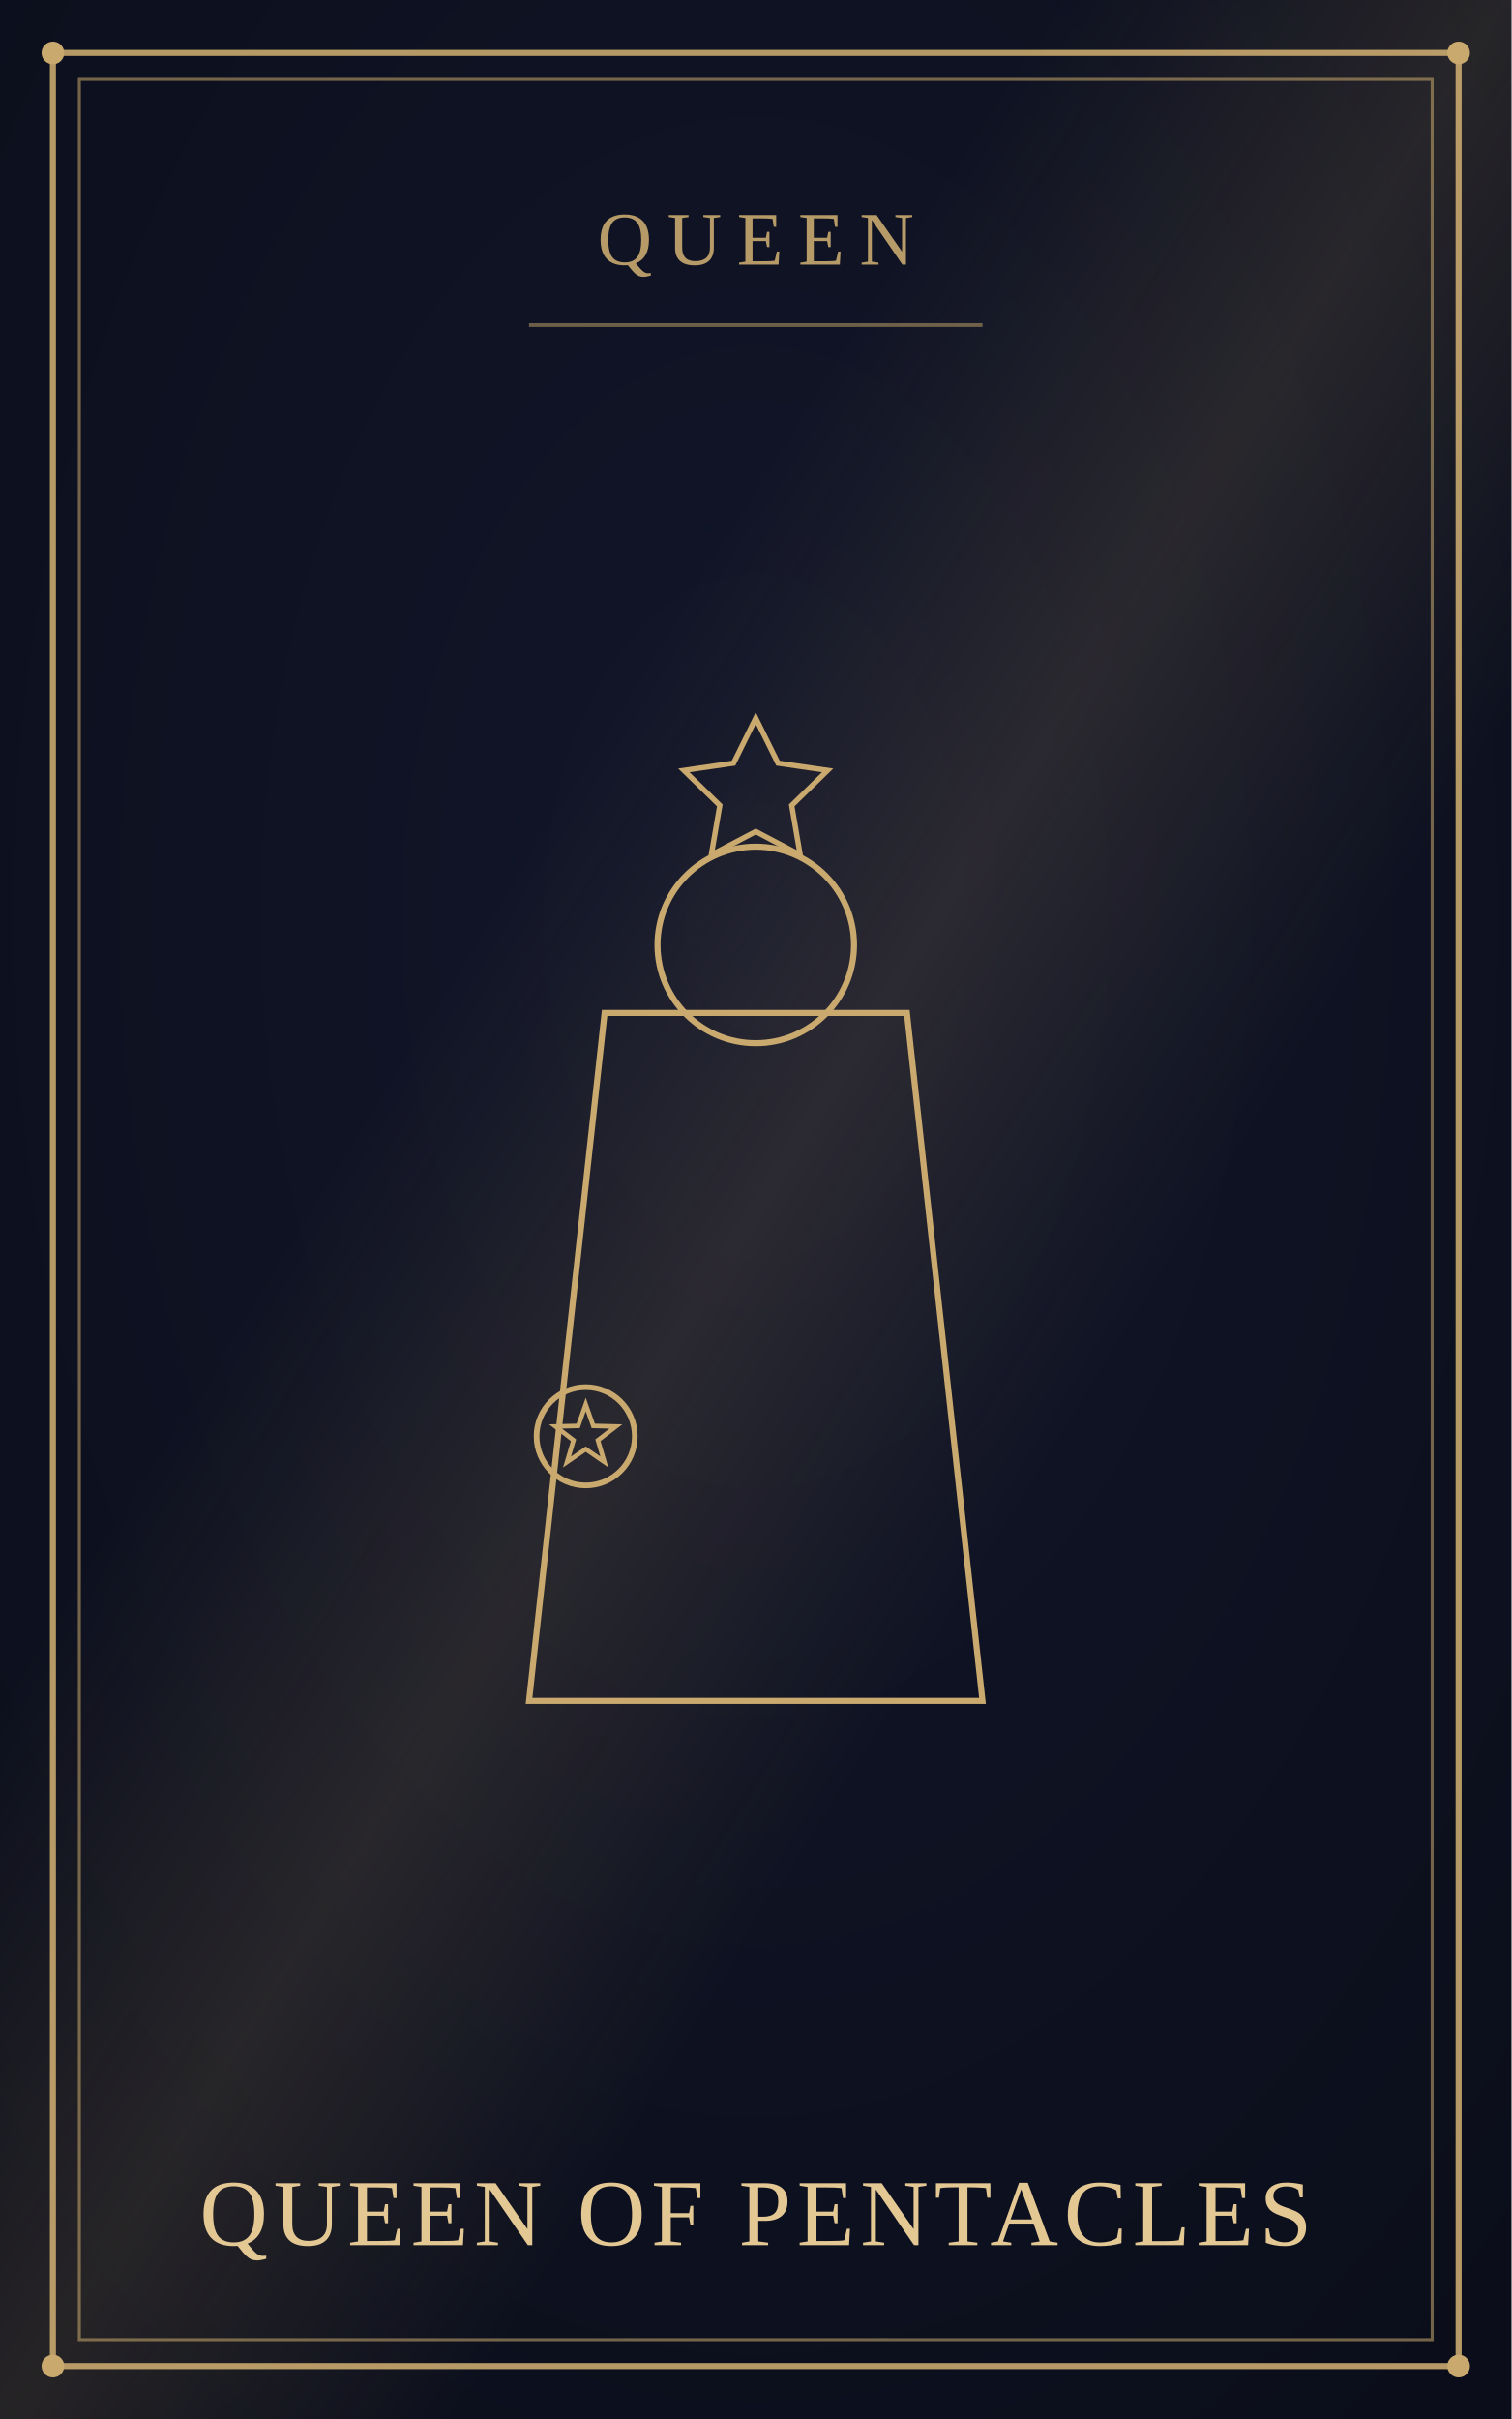
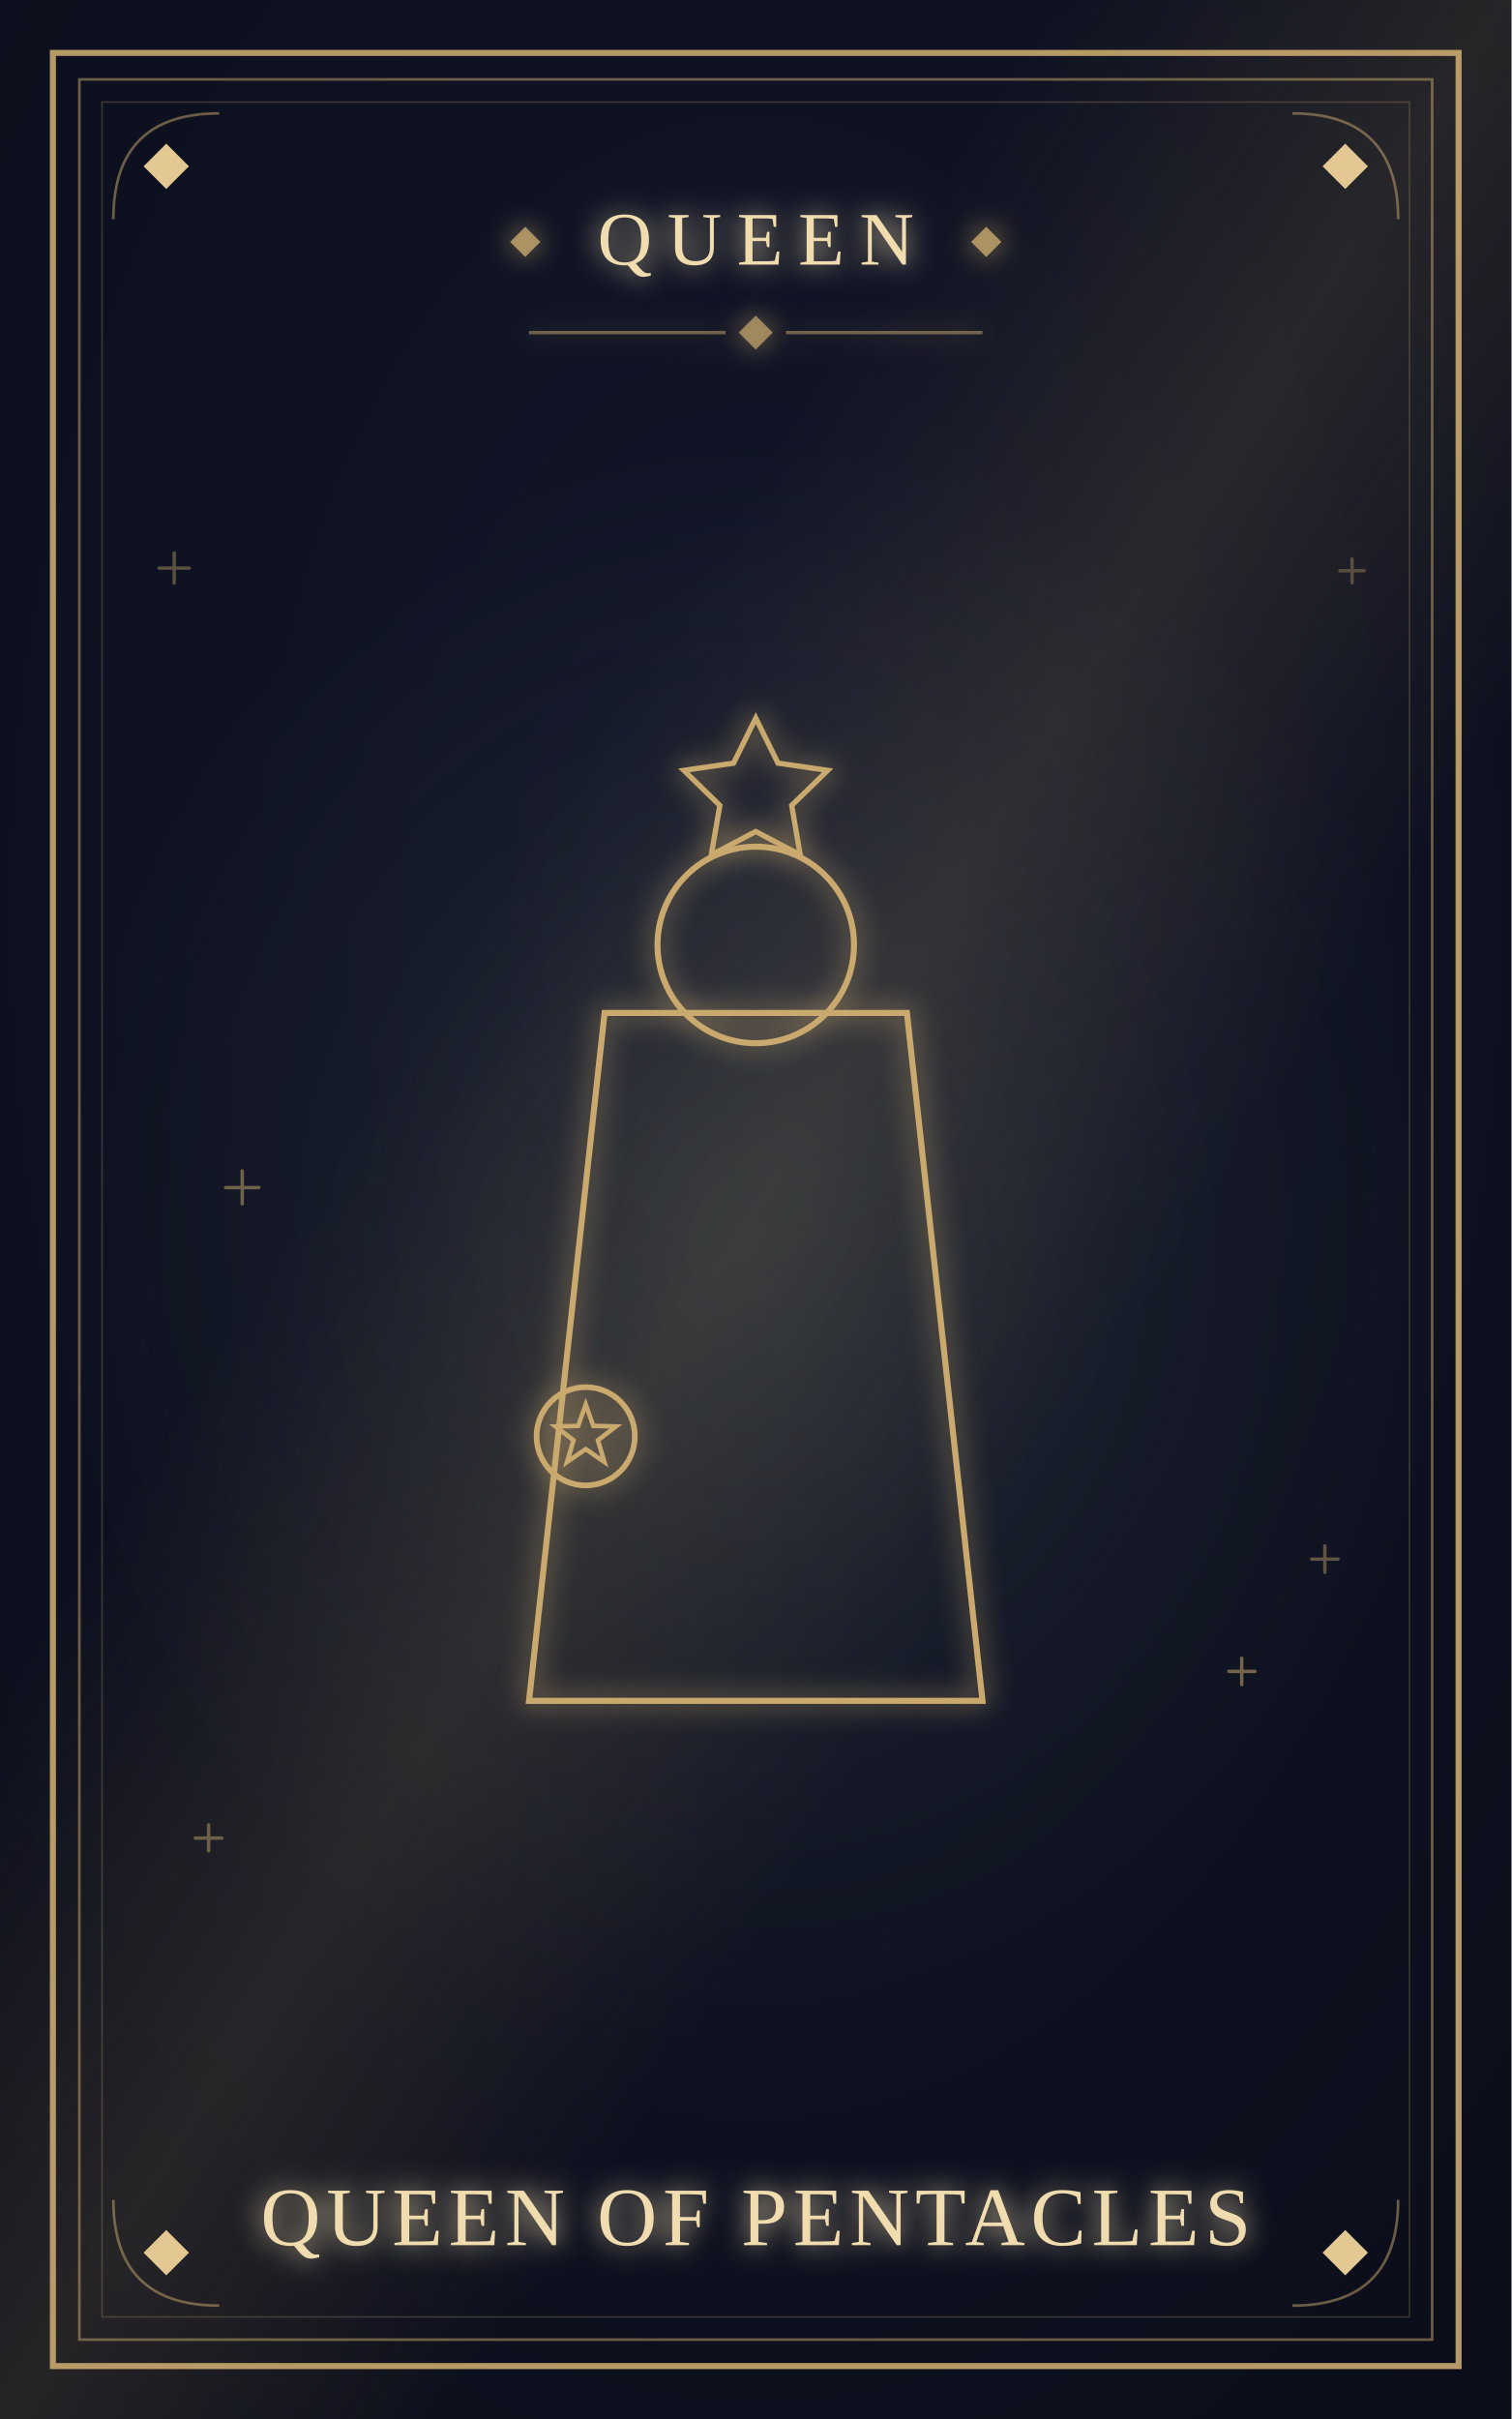
<svg xmlns="http://www.w3.org/2000/svg" viewBox="0 0 400 640" width="400" height="640">
  <defs>
    <radialGradient id="bgGrad" cx="50%" cy="38%" r="75%">
      <stop offset="0%" stop-color="#12162a" />
      <stop offset="100%" stop-color="#0b0e1a" />
    </radialGradient>
    <linearGradient id="sheen" x1="0%" y1="0%" x2="100%" y2="100%">
      <stop offset="35%" stop-color="#c9a96e" stop-opacity="0" />
      <stop offset="50%" stop-color="#c9a96e" stop-opacity="0.14" />
      <stop offset="65%" stop-color="#c9a96e" stop-opacity="0" />
    </linearGradient>
+     <radialGradient id="halo" cx="50%" cy="50%" r="50%">
+       <stop offset="0%" stop-color="#a9c49a" stop-opacity="0.13" />
+       <stop offset="45%" stop-color="#a9c49a" stop-opacity="0.06" />
+       <stop offset="100%" stop-color="#a9c49a" stop-opacity="0" />
+     </radialGradient>
+     <filter id="glow" x="-40%" y="-40%" width="180%" height="180%">
+       <feGaussianBlur stdDeviation="3.5" result="b" />
+       <feMerge>
+         <feMergeNode in="b" />
+         <feMergeNode in="SourceGraphic" />
+       </feMerge>
+     </filter>
    <symbol id="sym-wands" viewBox="-20 -20 40 40">
      <g>
        <line x1="0" y1="-18" x2="0" y2="18" stroke="#c9a96e" stroke-width="2" stroke-linecap="round" transform="rotate(18)" />
        <line x1="-5" y1="-10" x2="5" y2="-6" stroke="#c9a96e" stroke-width="1.3" transform="rotate(18)" />
        <line x1="-5" y1="2" x2="5" y2="6" stroke="#c9a96e" stroke-width="1.3" transform="rotate(18)" />
      </g>
    </symbol>
    <symbol id="sym-cups" viewBox="-20 -20 40 40">
      <g>
        <path d="M -9 -12 L 9 -12 L 5 6 A 5 5 0 0 1 -5 6 Z" fill="none" stroke="#c9a96e" stroke-width="1.6" />
        <line x1="0" y1="6" x2="0" y2="14" stroke="#c9a96e" stroke-width="1.6" />
        <line x1="-6" y1="16" x2="6" y2="16" stroke="#c9a96e" stroke-width="1.6" />
      </g>
    </symbol>
    <symbol id="sym-swords" viewBox="-20 -20 40 40">
      <g>
        <line x1="0" y1="-18" x2="0" y2="14" stroke="#c9a96e" stroke-width="2" />
        <line x1="-7" y1="-6" x2="7" y2="-6" stroke="#c9a96e" stroke-width="1.6" />
        <circle cx="0" cy="17" r="2.2" fill="#c9a96e" />
      </g>
    </symbol>
    <symbol id="sym-pentacles" viewBox="-20 -20 40 40">
      <g>
        <circle cx="0" cy="0" r="13" fill="none" stroke="#c9a96e" stroke-width="1.5" opacity="1" />
        <polygon points="0,-8.4 2,-2.75 7.99,-2.6 3.23,1.05 4.94,6.8 0,3.4 -4.94,6.8 -3.23,1.05 -7.99,-2.6 -2,-2.75" fill="none" stroke="#c9a96e" stroke-width="1.2" opacity="1" />
      </g>
    </symbol>
  </defs>
  <rect x="0" y="0" width="400" height="640" fill="url(#bgGrad)" />
+   <ellipse cx="200" cy="330" rx="185" ry="215" fill="url(#halo)" />
  <rect x="0" y="0" width="400" height="640" fill="url(#sheen)" />
  <rect x="14" y="14" width="372" height="612" fill="none" stroke="#c9a96e" stroke-width="1.6" opacity="0.9" />
-   <rect x="21" y="21" width="358" height="598" fill="none" stroke="#c9a96e" stroke-width="0.8" opacity="0.55" />
-   <circle cx="14" cy="14" r="3" fill="#c9a96e" />
-   <circle cx="386" cy="14" r="3" fill="#c9a96e" />
-   <circle cx="14" cy="626" r="3" fill="#c9a96e" />
-   <circle cx="386" cy="626" r="3" fill="#c9a96e" />
-   <polygon points="200,190 205.88,201.91 219.02,203.82 209.51,213.09 211.76,226.18 200,220 188.24,226.18 190.49,213.09 180.98,203.82 194.12,201.91" fill="none" stroke="#c9a96e" stroke-width="1.4" opacity="1" />
-   <circle cx="200" cy="250" r="26" fill="none" stroke="#c9a96e" stroke-width="1.6" opacity="1" />
-   <polygon points="140,450 260,450 240,268 160,268" fill="none" stroke="#c9a96e" stroke-width="1.6" opacity="1" />
-   <use href="#sym-pentacles" x="135" y="360" width="40" height="40" />
-   <text x="200" y="70" text-anchor="middle" font-family="Georgia, 'Times New Roman', serif" font-size="20" letter-spacing="4" fill="#c9a96e" opacity="0.9">QUEEN</text>
-   <line x1="140" y1="86" x2="260" y2="86" stroke="#c9a96e" stroke-width="1" opacity="0.5" />
-   <text x="200" y="594" text-anchor="middle" font-family="Georgia, 'Times New Roman', serif" font-size="25" letter-spacing="1.5" fill="#e4c894">QUEEN OF PENTACLES</text>
+   <rect x="21" y="21" width="358" height="598" fill="none" stroke="#c9a96e" stroke-width="0.7" opacity="0.5" />
+   <rect x="27" y="27" width="346" height="586" fill="none" stroke="#c9a96e" stroke-width="0.4" opacity="0.25" />
+   <polygon points="44,38 50,44 44,50 38,44" fill="#e4c894" opacity="1" />
+   <polygon points="356,38 362,44 356,50 350,44" fill="#e4c894" opacity="1" />
+   <polygon points="44,590 50,596 44,602 38,596" fill="#e4c894" opacity="1" />
+   <polygon points="356,590 362,596 356,602 350,596" fill="#e4c894" opacity="1" />
+   <g fill="none" stroke="#c9a96e" stroke-width="0.7" opacity="0.5">
+     <path d="M30 58 Q30 30 58 30" />
+     <path d="M370 58 Q370 30 342 30" />
+     <path d="M30 582 Q30 610 58 610" />
+     <path d="M370 582 Q370 610 342 610" />
+   </g>
+   <g stroke="#c9a96e" stroke-width="0.9" stroke-linecap="round" opacity="0.41">
+     <line x1="46.1" y1="146.3" x2="46.1" y2="154.3" />
+     <line x1="42.1" y1="150.3" x2="50.1" y2="150.3" />
+   </g>
+   <g stroke="#c9a96e" stroke-width="0.9" stroke-linecap="round" opacity="0.35">
+     <line x1="357.8" y1="147.9" x2="357.8" y2="154.2" />
+     <line x1="354.6" y1="151.0" x2="361.0" y2="151.0" />
+   </g>
+   <g stroke="#c9a96e" stroke-width="0.9" stroke-linecap="round" opacity="0.51">
+     <line x1="64.1" y1="309.8" x2="64.1" y2="318.5" />
+     <line x1="59.7" y1="314.2" x2="68.5" y2="314.2" />
+   </g>
+   <g stroke="#c9a96e" stroke-width="0.9" stroke-linecap="round" opacity="0.43">
+     <line x1="350.6" y1="409.0" x2="350.6" y2="416.0" />
+     <line x1="347.1" y1="412.5" x2="354.1" y2="412.5" />
+   </g>
+   <g stroke="#c9a96e" stroke-width="0.9" stroke-linecap="round" opacity="0.47">
+     <line x1="55.2" y1="482.8" x2="55.2" y2="489.7" />
+     <line x1="51.7" y1="486.3" x2="58.7" y2="486.3" />
+   </g>
+   <g stroke="#c9a96e" stroke-width="0.9" stroke-linecap="round" opacity="0.54">
+     <line x1="328.6" y1="438.7" x2="328.6" y2="445.7" />
+     <line x1="325.2" y1="442.2" x2="332.1" y2="442.2" />
+   </g>
+   <g filter="url(#glow)">
+     <polygon points="200,190 205.88,201.91 219.02,203.82 209.51,213.09 211.76,226.18 200,220 188.24,226.18 190.49,213.09 180.98,203.82 194.12,201.91" fill="none" stroke="#c9a96e" stroke-width="1.4" opacity="1" />
+     <circle cx="200" cy="250" r="26" fill="none" stroke="#c9a96e" stroke-width="1.6" opacity="1" />
+     <polygon points="140,450 260,450 240,268 160,268" fill="none" stroke="#c9a96e" stroke-width="1.6" opacity="1" />
+     <use href="#sym-pentacles" x="135" y="360" width="40" height="40" />
+     <text x="200" y="70" text-anchor="middle" font-family="Georgia, 'Times New Roman', serif" font-size="20" letter-spacing="4" fill="#f0dcae">QUEEN</text>
+     <polygon points="139,60 143,64 139,68 135,64" fill="#c9a96e" opacity="0.8" />
+     <polygon points="261,60 265,64 261,68 257,64" fill="#c9a96e" opacity="0.8" />
+     <line x1="140" y1="88" x2="192" y2="88" stroke="#c9a96e" stroke-width="0.9" opacity="0.5" />
+     <line x1="208" y1="88" x2="260" y2="88" stroke="#c9a96e" stroke-width="0.9" opacity="0.5" />
+     <polygon points="200,83.5 204.5,88 200,92.5 195.5,88" fill="#c9a96e" opacity="0.7" />
+     <text x="200" y="594" text-anchor="middle" font-family="Georgia, 'Times New Roman', serif" font-size="22" letter-spacing="1.5" fill="#f0dcae">QUEEN OF PENTACLES</text>
+   </g>
</svg>
